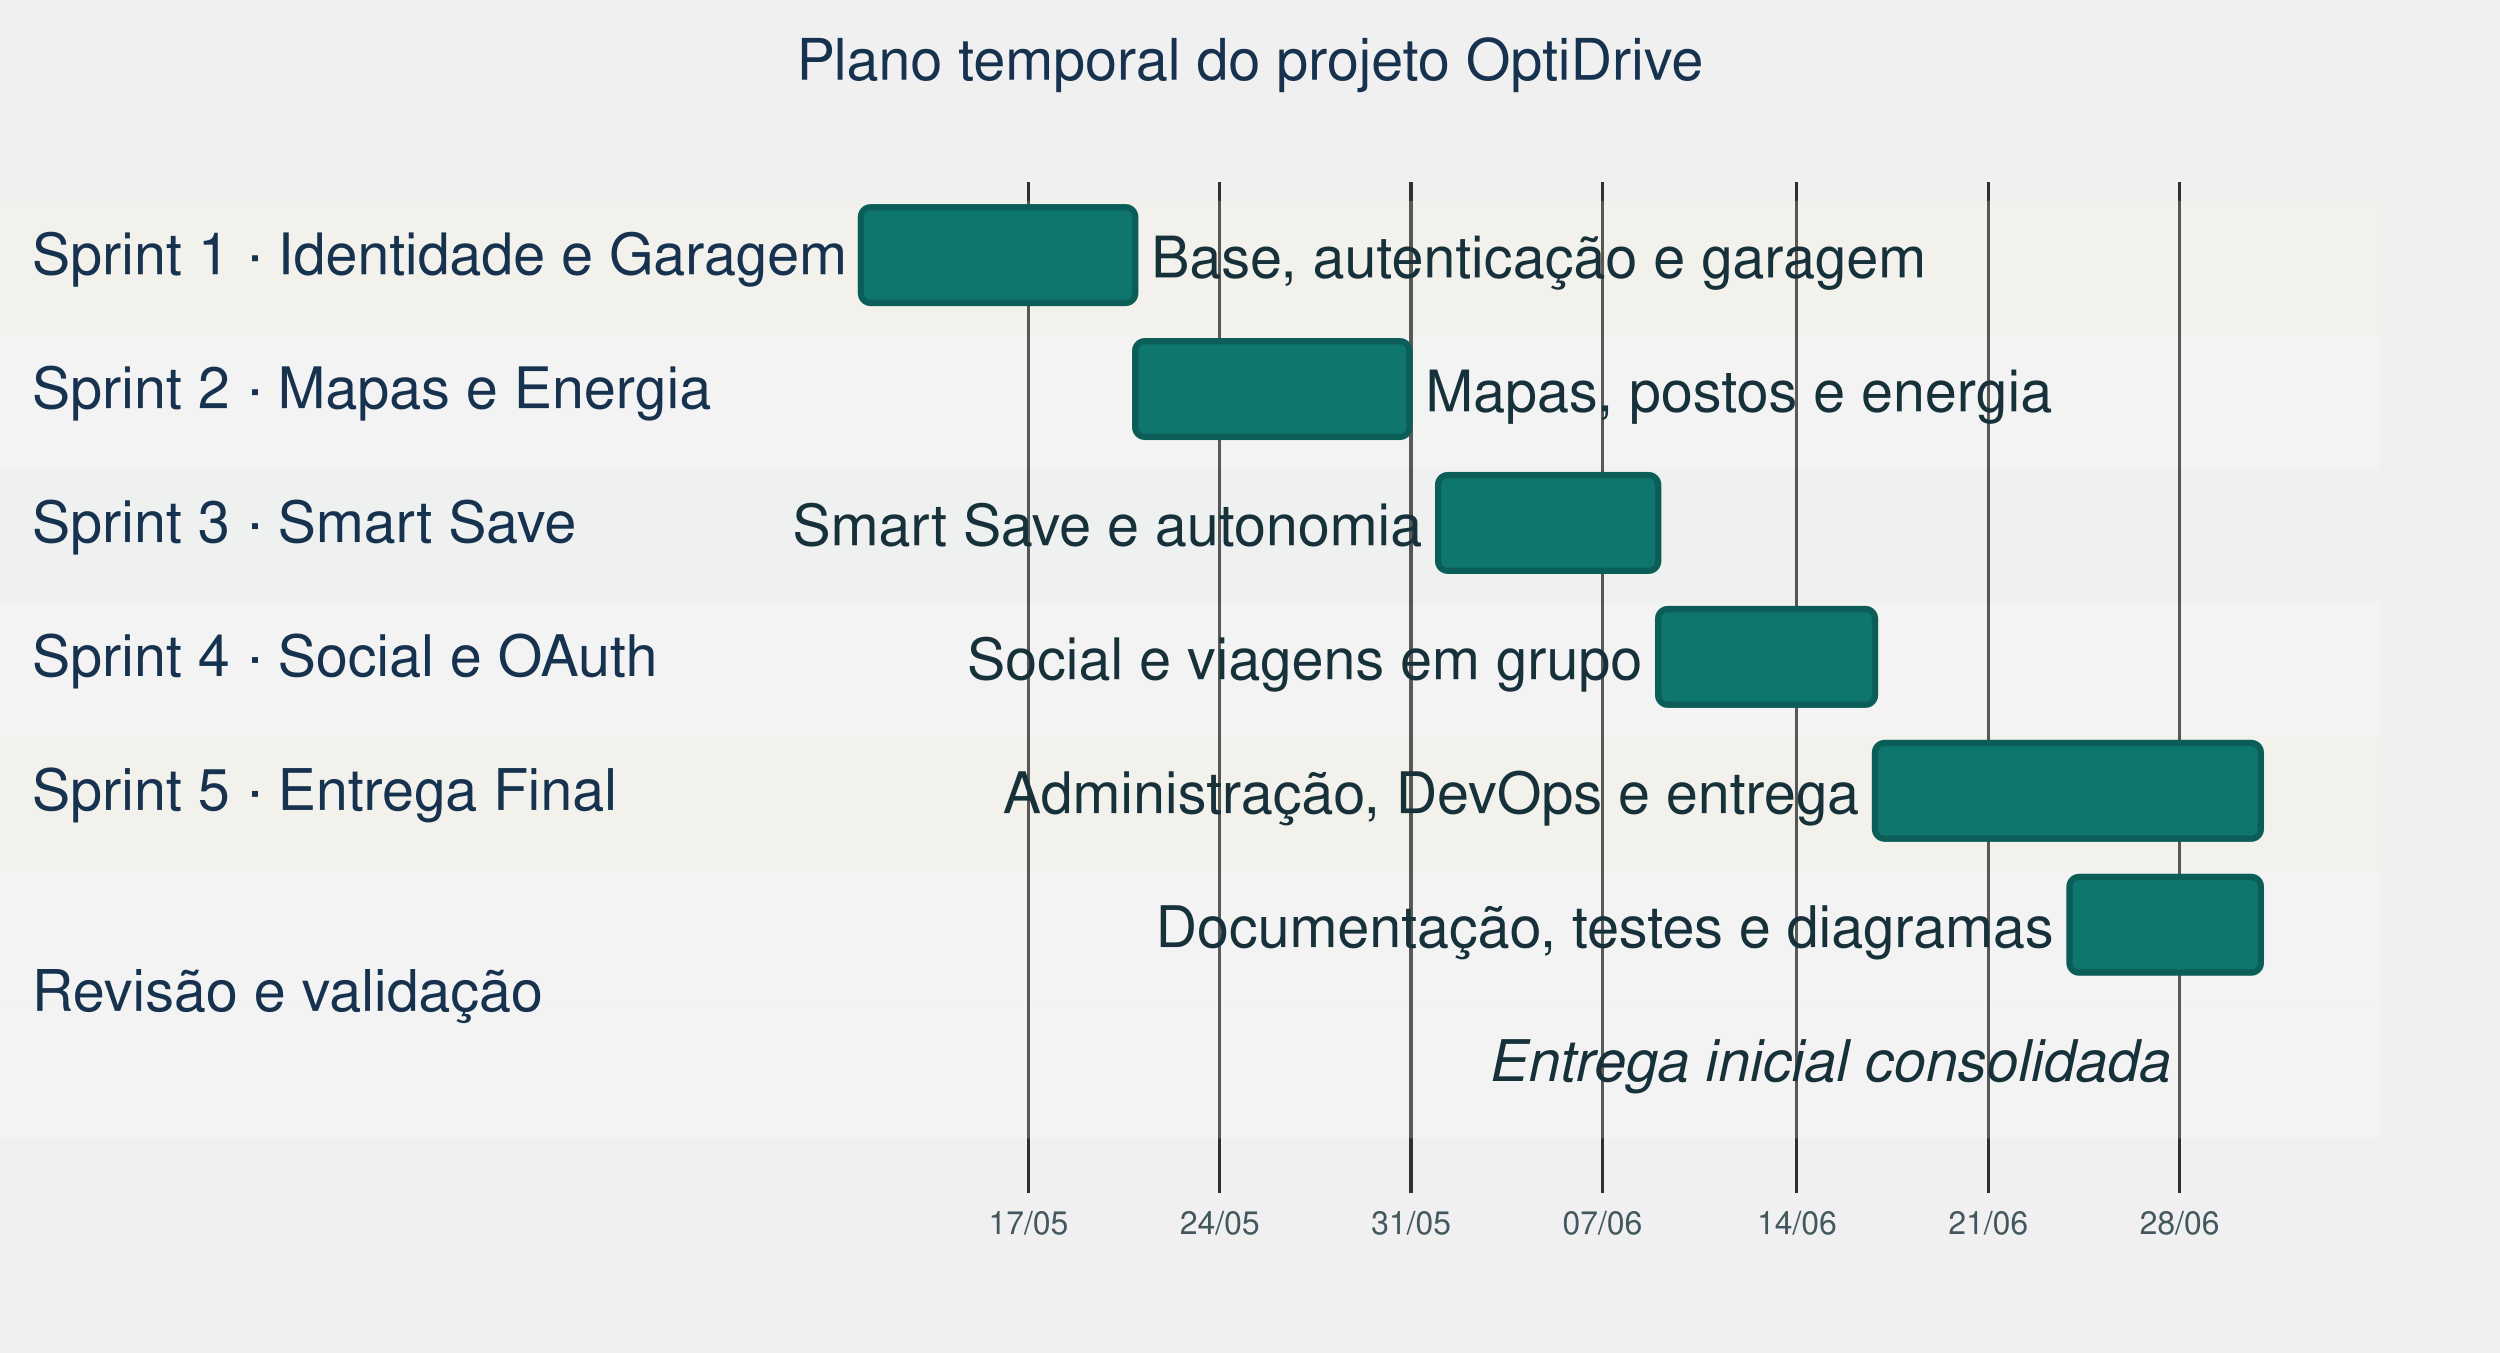
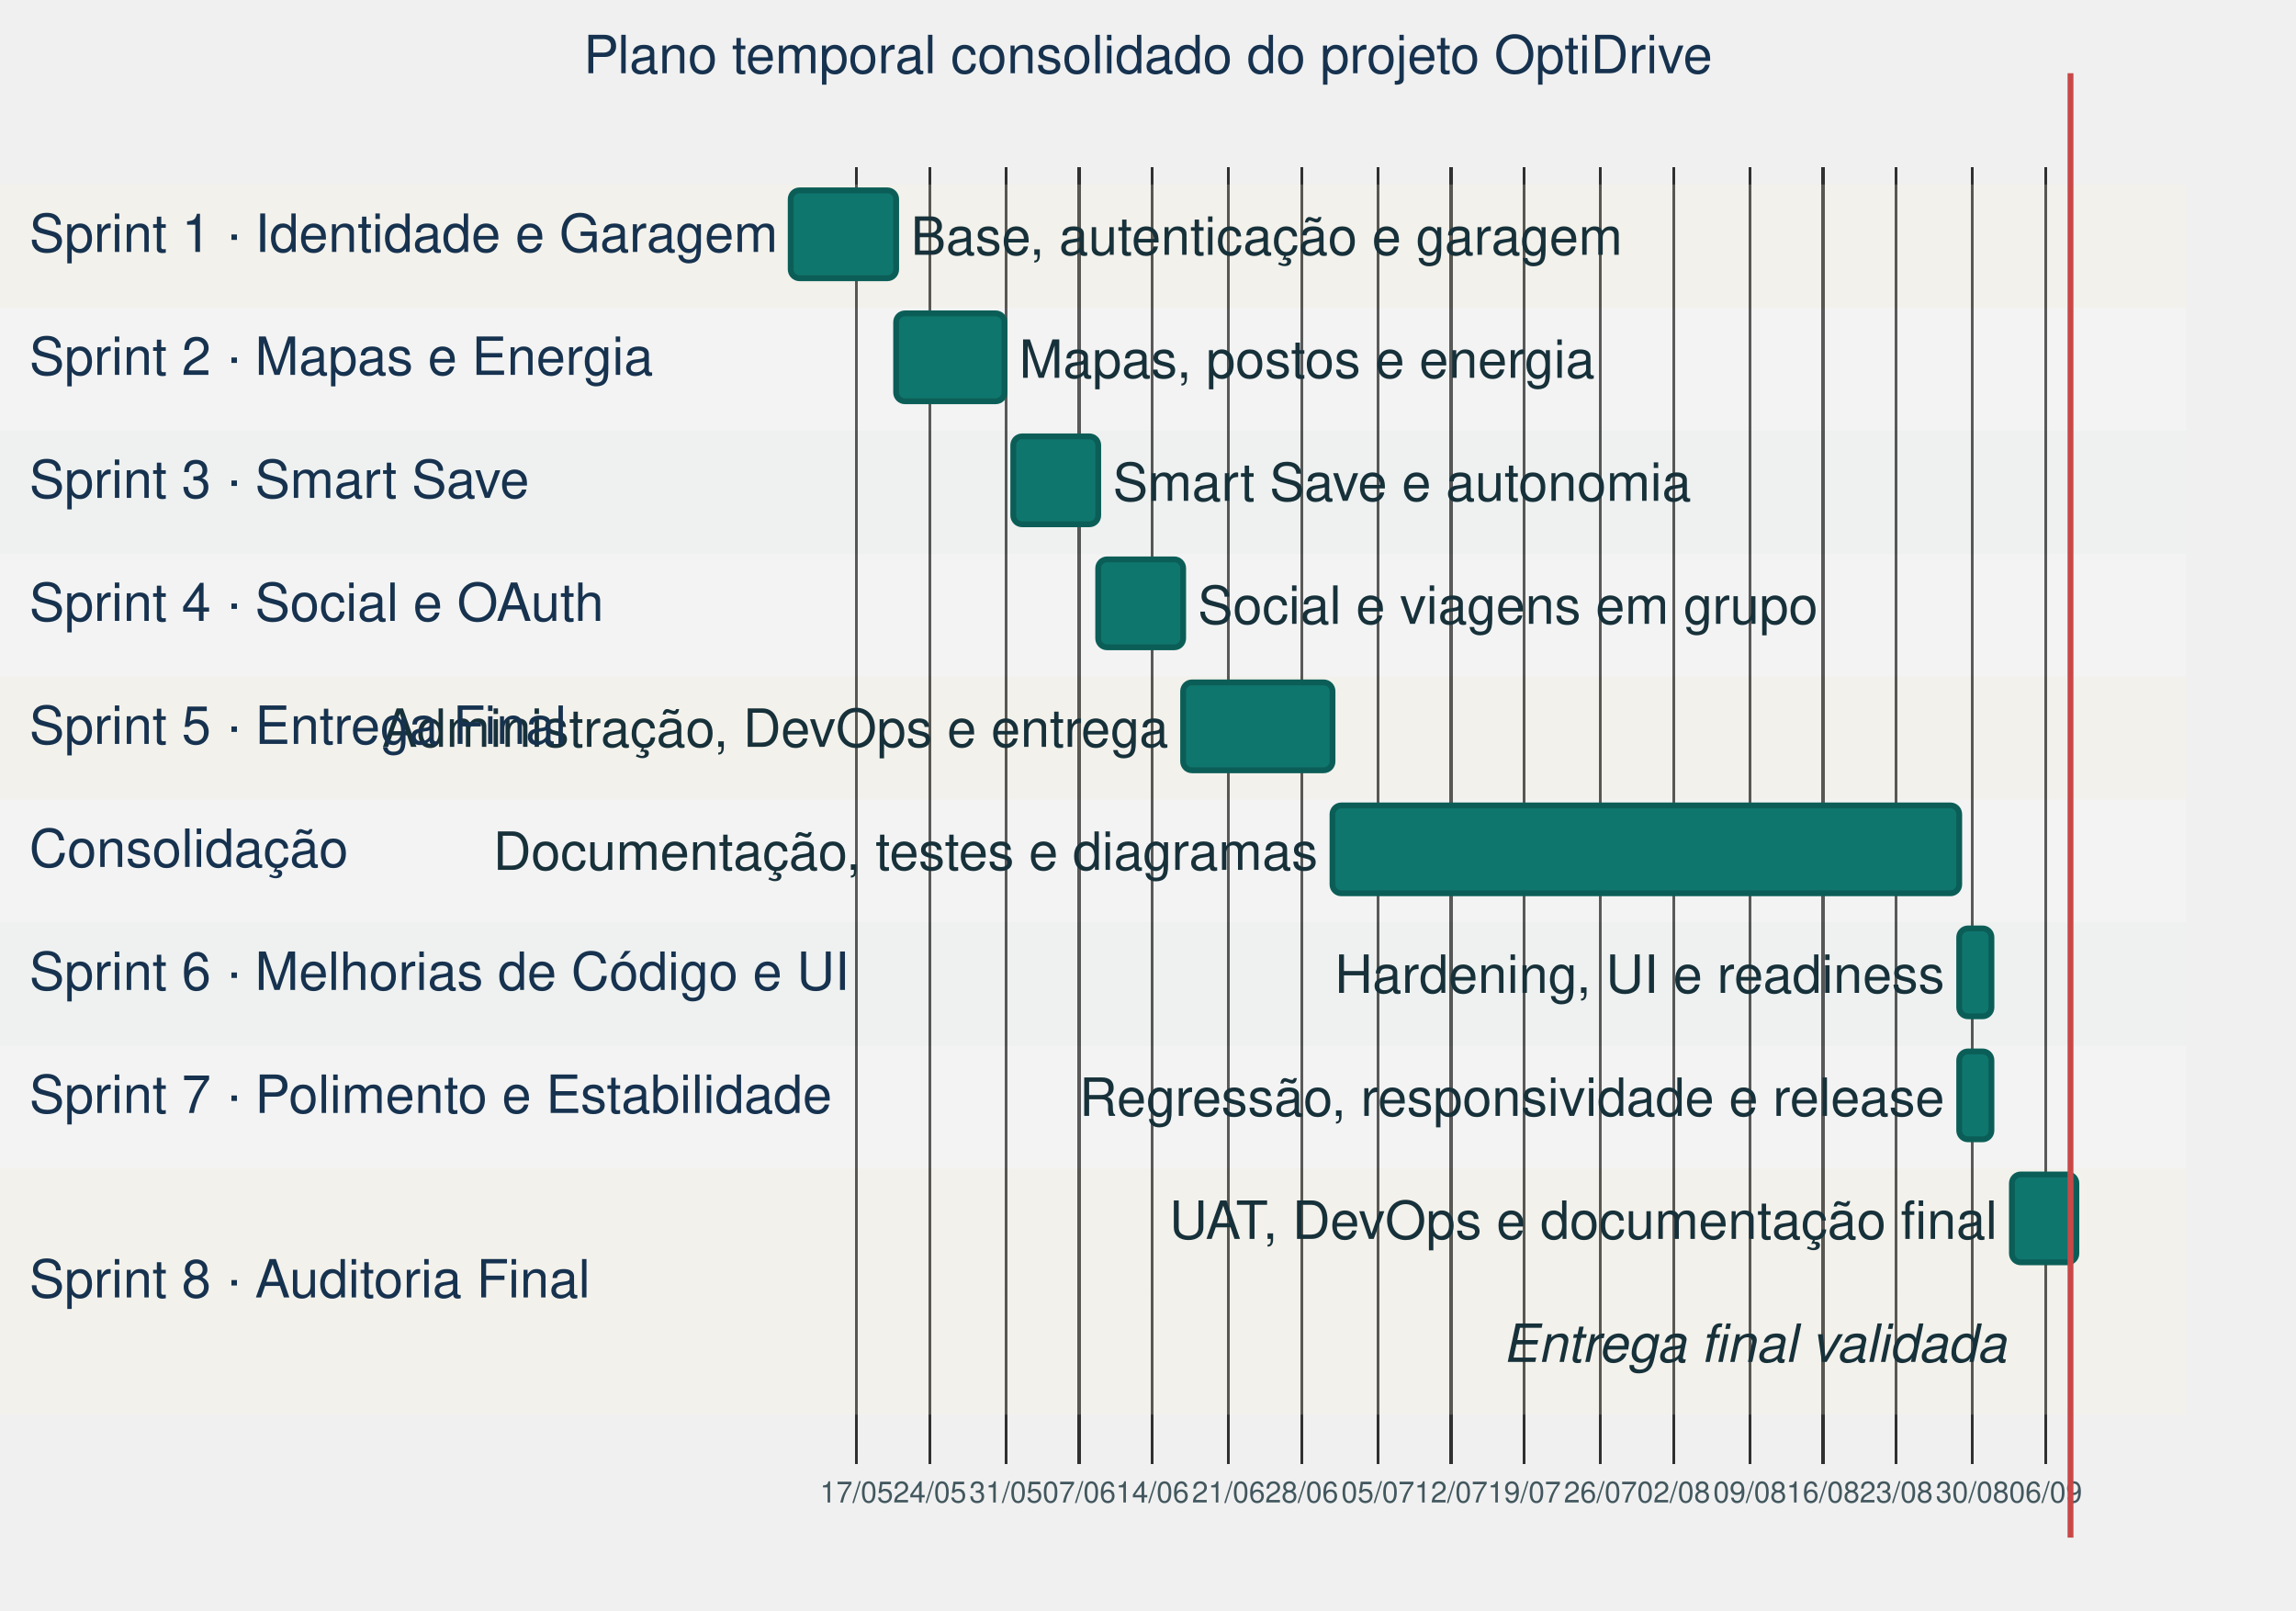
- <svg xmlns="http://www.w3.org/2000/svg" id="my-svg" width="100%" viewBox="0 0 784 424" style="max-width: 784px; background-color: white;" role="graphics-document document" aria-roledescription="gantt">
+ <svg xmlns="http://www.w3.org/2000/svg" id="my-svg" width="100%" viewBox="0 0 784 550" style="max-width: 784px; background-color: white;" role="graphics-document document" aria-roledescription="gantt">
  <style>#my-svg{font-family:Aptos,Avenir Next,Helvetica,Arial,sans-serif;font-size:17px;fill:#17313A;}@keyframes edge-animation-frame{from{stroke-dashoffset:0;}}@keyframes dash{to{stroke-dashoffset:0;}}#my-svg .edge-animation-slow{stroke-dasharray:9,5!important;stroke-dashoffset:900;animation:dash 50s linear infinite;stroke-linecap:round;}#my-svg .edge-animation-fast{stroke-dasharray:9,5!important;stroke-dashoffset:900;animation:dash 20s linear infinite;stroke-linecap:round;}#my-svg .error-icon{fill:#FFF3D6;}#my-svg .error-text{fill:#17313A;stroke:#17313A;}#my-svg .edge-thickness-normal{stroke-width:1px;}#my-svg .edge-thickness-thick{stroke-width:3.5px;}#my-svg .edge-pattern-solid{stroke-dasharray:0;}#my-svg .edge-thickness-invisible{stroke-width:0;fill:none;}#my-svg .edge-pattern-dashed{stroke-dasharray:3;}#my-svg .edge-pattern-dotted{stroke-dasharray:2;}#my-svg .marker{fill:#526D75;stroke:#526D75;}#my-svg .marker.cross{stroke:#526D75;}#my-svg svg{font-family:Aptos,Avenir Next,Helvetica,Arial,sans-serif;font-size:17px;}#my-svg p{margin:0;}#my-svg .mermaid-main-font{font-family:Aptos,Avenir Next,Helvetica,Arial,sans-serif;}#my-svg .exclude-range{fill:#eeeeee;}#my-svg .section{stroke:none;opacity:0.2;}#my-svg .section0{fill:#FFF3D6;}#my-svg .section2{fill:#E7F5F2;}#my-svg .section1,#my-svg .section3{fill:white;opacity:0.2;}#my-svg .sectionTitle0{fill:#16324F;}#my-svg .sectionTitle1{fill:#16324F;}#my-svg .sectionTitle2{fill:#16324F;}#my-svg .sectionTitle3{fill:#16324F;}#my-svg .sectionTitle{text-anchor:start;font-family:Aptos,Avenir Next,Helvetica,Arial,sans-serif;}#my-svg .grid .tick{stroke:#D9E4E5;opacity:0.8;shape-rendering:crispEdges;}#my-svg .grid .tick text{font-family:Aptos,Avenir Next,Helvetica,Arial,sans-serif;fill:#17313A;}#my-svg .grid path{stroke-width:0;}#my-svg .today{fill:none;stroke:#C94747;stroke-width:2px;}#my-svg .task{stroke-width:2;}#my-svg .taskText{text-anchor:middle;font-family:Aptos,Avenir Next,Helvetica,Arial,sans-serif;}#my-svg .taskTextOutsideRight{fill:#17313A;text-anchor:start;font-family:Aptos,Avenir Next,Helvetica,Arial,sans-serif;}#my-svg .taskTextOutsideLeft{fill:#17313A;text-anchor:end;}#my-svg .task.clickable{cursor:pointer;}#my-svg .taskText.clickable{cursor:pointer;fill:#003163!important;font-weight:bold;}#my-svg .taskTextOutsideLeft.clickable{cursor:pointer;fill:#003163!important;font-weight:bold;}#my-svg .taskTextOutsideRight.clickable{cursor:pointer;fill:#003163!important;font-weight:bold;}#my-svg .taskText0,#my-svg .taskText1,#my-svg .taskText2,#my-svg .taskText3{fill:#FFFFFF;}#my-svg .task0,#my-svg .task1,#my-svg .task2,#my-svg .task3{fill:#0F766E;stroke:#0F766E;}#my-svg .taskTextOutside0,#my-svg .taskTextOutside2{fill:#17313A;}#my-svg .taskTextOutside1,#my-svg .taskTextOutside3{fill:#17313A;}#my-svg .active0,#my-svg .active1,#my-svg .active2,#my-svg .active3{fill:#E0A528;stroke:#9B6B0A;}#my-svg .activeText0,#my-svg .activeText1,#my-svg .activeText2,#my-svg .activeText3{fill:#17313A!important;}#my-svg .done0,#my-svg .done1,#my-svg .done2,#my-svg .done3{stroke:#0B5E57;fill:#0F766E;stroke-width:2;}#my-svg .doneText0,#my-svg .doneText1,#my-svg .doneText2,#my-svg .doneText3{fill:#17313A!important;}#my-svg .doneText0.taskTextOutsideLeft,#my-svg .doneText0.taskTextOutsideRight,#my-svg .doneText1.taskTextOutsideLeft,#my-svg .doneText1.taskTextOutsideRight,#my-svg .doneText2.taskTextOutsideLeft,#my-svg .doneText2.taskTextOutsideRight,#my-svg .doneText3.taskTextOutsideLeft,#my-svg .doneText3.taskTextOutsideRight{fill:#17313A!important;}#my-svg .crit0,#my-svg .crit1,#my-svg .crit2,#my-svg .crit3{stroke:#ff8888;fill:red;stroke-width:2;}#my-svg .activeCrit0,#my-svg .activeCrit1,#my-svg .activeCrit2,#my-svg .activeCrit3{stroke:#ff8888;fill:#E0A528;stroke-width:2;}#my-svg .doneCrit0,#my-svg .doneCrit1,#my-svg .doneCrit2,#my-svg .doneCrit3{stroke:#ff8888;fill:#0F766E;stroke-width:2;cursor:pointer;shape-rendering:crispEdges;}#my-svg .milestone{transform:rotate(45deg) scale(0.8,0.8);}#my-svg .milestoneText{font-style:italic;}#my-svg .doneCritText0,#my-svg .doneCritText1,#my-svg .doneCritText2,#my-svg .doneCritText3{fill:#17313A!important;}#my-svg .doneCritText0.taskTextOutsideLeft,#my-svg .doneCritText0.taskTextOutsideRight,#my-svg .doneCritText1.taskTextOutsideLeft,#my-svg .doneCritText1.taskTextOutsideRight,#my-svg .doneCritText2.taskTextOutsideLeft,#my-svg .doneCritText2.taskTextOutsideRight,#my-svg .doneCritText3.taskTextOutsideLeft,#my-svg .doneCritText3.taskTextOutsideRight{fill:#17313A!important;}#my-svg .vert{stroke:navy;}#my-svg .vertText{font-size:15px;text-anchor:middle;fill:navy!important;}#my-svg .activeCritText0,#my-svg .activeCritText1,#my-svg .activeCritText2,#my-svg .activeCritText3{fill:#17313A!important;}#my-svg .titleText{text-anchor:middle;font-size:18px;fill:#16324F;font-family:Aptos,Avenir Next,Helvetica,Arial,sans-serif;}#my-svg .node .neo-node{stroke:#0F766E;}#my-svg [data-look="neo"].node rect,#my-svg [data-look="neo"].cluster rect,#my-svg [data-look="neo"].node polygon{stroke:url(#my-svg-gradient);filter:drop-shadow( 1px 2px 2px rgba(185,185,185,1));}#my-svg [data-look="neo"].swimlane.cluster rect{filter:none;}#my-svg [data-look="neo"].node path{stroke:url(#my-svg-gradient);stroke-width:1px;}#my-svg [data-look="neo"].node .outer-path{filter:drop-shadow( 1px 2px 2px rgba(185,185,185,1));}#my-svg [data-look="neo"].node .neo-line path{stroke:#0F766E;filter:none;}#my-svg [data-look="neo"].node circle{stroke:url(#my-svg-gradient);filter:drop-shadow( 1px 2px 2px rgba(185,185,185,1));}#my-svg [data-look="neo"].node circle .state-start{fill:#000000;}#my-svg [data-look="neo"].icon-shape .icon{fill:url(#my-svg-gradient);filter:drop-shadow( 1px 2px 2px rgba(185,185,185,1));}#my-svg [data-look="neo"].icon-shape .icon-neo path{stroke:url(#my-svg-gradient);filter:drop-shadow( 1px 2px 2px rgba(185,185,185,1));}#my-svg :root{--mermaid-font-family:"trebuchet ms",verdana,arial,sans-serif;}</style>
  <g />
-   <g class="grid" transform="translate(270, 374)" fill="none" font-size="10" font-family="sans-serif" text-anchor="middle">
-     <path class="domain" stroke="currentColor" d="M0.5,-317V0.5H439.5V-317" />
-     <g class="tick" opacity="1" transform="translate(52.5,0)">
-       <line stroke="currentColor" y2="-317" />
+   <g class="grid" transform="translate(270, 500)" fill="none" font-size="10" font-family="sans-serif" text-anchor="middle">
+     <path class="domain" stroke="currentColor" d="M0.5,-443V0.5H439.5V-443" />
+     <g class="tick" opacity="1" transform="translate(22.5,0)">
+       <line stroke="currentColor" y2="-443" />
      <text fill="#000" y="3" dy="1em" stroke="none" font-size="10" style="text-anchor: middle;">17/05</text>
    </g>
-     <g class="tick" opacity="1" transform="translate(112.5,0)">
-       <line stroke="currentColor" y2="-317" />
+     <g class="tick" opacity="1" transform="translate(47.5,0)">
+       <line stroke="currentColor" y2="-443" />
      <text fill="#000" y="3" dy="1em" stroke="none" font-size="10" style="text-anchor: middle;">24/05</text>
    </g>
-     <g class="tick" opacity="1" transform="translate(172.5,0)">
-       <line stroke="currentColor" y2="-317" />
+     <g class="tick" opacity="1" transform="translate(73.5,0)">
+       <line stroke="currentColor" y2="-443" />
      <text fill="#000" y="3" dy="1em" stroke="none" font-size="10" style="text-anchor: middle;">31/05</text>
    </g>
-     <g class="tick" opacity="1" transform="translate(232.5,0)">
-       <line stroke="currentColor" y2="-317" />
+     <g class="tick" opacity="1" transform="translate(98.5,0)">
+       <line stroke="currentColor" y2="-443" />
      <text fill="#000" y="3" dy="1em" stroke="none" font-size="10" style="text-anchor: middle;">07/06</text>
    </g>
-     <g class="tick" opacity="1" transform="translate(293.5,0)">
-       <line stroke="currentColor" y2="-317" />
+     <g class="tick" opacity="1" transform="translate(123.5,0)">
+       <line stroke="currentColor" y2="-443" />
      <text fill="#000" y="3" dy="1em" stroke="none" font-size="10" style="text-anchor: middle;">14/06</text>
    </g>
-     <g class="tick" opacity="1" transform="translate(353.5,0)">
-       <line stroke="currentColor" y2="-317" />
+     <g class="tick" opacity="1" transform="translate(149.5,0)">
+       <line stroke="currentColor" y2="-443" />
      <text fill="#000" y="3" dy="1em" stroke="none" font-size="10" style="text-anchor: middle;">21/06</text>
    </g>
-     <g class="tick" opacity="1" transform="translate(413.5,0)">
-       <line stroke="currentColor" y2="-317" />
+     <g class="tick" opacity="1" transform="translate(174.5,0)">
+       <line stroke="currentColor" y2="-443" />
      <text fill="#000" y="3" dy="1em" stroke="none" font-size="10" style="text-anchor: middle;">28/06</text>
+     </g>
+     <g class="tick" opacity="1" transform="translate(200.5,0)">
+       <line stroke="currentColor" y2="-443" />
+       <text fill="#000" y="3" dy="1em" stroke="none" font-size="10" style="text-anchor: middle;">05/07</text>
+     </g>
+     <g class="tick" opacity="1" transform="translate(225.5,0)">
+       <line stroke="currentColor" y2="-443" />
+       <text fill="#000" y="3" dy="1em" stroke="none" font-size="10" style="text-anchor: middle;">12/07</text>
+     </g>
+     <g class="tick" opacity="1" transform="translate(250.5,0)">
+       <line stroke="currentColor" y2="-443" />
+       <text fill="#000" y="3" dy="1em" stroke="none" font-size="10" style="text-anchor: middle;">19/07</text>
+     </g>
+     <g class="tick" opacity="1" transform="translate(276.5,0)">
+       <line stroke="currentColor" y2="-443" />
+       <text fill="#000" y="3" dy="1em" stroke="none" font-size="10" style="text-anchor: middle;">26/07</text>
+     </g>
+     <g class="tick" opacity="1" transform="translate(301.5,0)">
+       <line stroke="currentColor" y2="-443" />
+       <text fill="#000" y="3" dy="1em" stroke="none" font-size="10" style="text-anchor: middle;">02/08</text>
+     </g>
+     <g class="tick" opacity="1" transform="translate(327.5,0)">
+       <line stroke="currentColor" y2="-443" />
+       <text fill="#000" y="3" dy="1em" stroke="none" font-size="10" style="text-anchor: middle;">09/08</text>
+     </g>
+     <g class="tick" opacity="1" transform="translate(352.5,0)">
+       <line stroke="currentColor" y2="-443" />
+       <text fill="#000" y="3" dy="1em" stroke="none" font-size="10" style="text-anchor: middle;">16/08</text>
+     </g>
+     <g class="tick" opacity="1" transform="translate(377.5,0)">
+       <line stroke="currentColor" y2="-443" />
+       <text fill="#000" y="3" dy="1em" stroke="none" font-size="10" style="text-anchor: middle;">23/08</text>
+     </g>
+     <g class="tick" opacity="1" transform="translate(403.5,0)">
+       <line stroke="currentColor" y2="-443" />
+       <text fill="#000" y="3" dy="1em" stroke="none" font-size="10" style="text-anchor: middle;">30/08</text>
+     </g>
+     <g class="tick" opacity="1" transform="translate(428.5,0)">
+       <line stroke="currentColor" y2="-443" />
+       <text fill="#000" y="3" dy="1em" stroke="none" font-size="10" style="text-anchor: middle;">06/09</text>
    </g>
  </g>
  <g>
    <rect x="0" y="63" width="746.5" height="42" class="section section0" />
    <rect x="0" y="105" width="746.5" height="42" class="section section1" />
    <rect x="0" y="147" width="746.5" height="42" class="section section2" />
    <rect x="0" y="189" width="746.5" height="42" class="section section3" />
    <rect x="0" y="231" width="746.5" height="42" class="section section0" />
    <rect x="0" y="273" width="746.5" height="42" class="section section1" />
-     <rect x="0" y="315" width="746.5" height="42" class="section section1" />
+     <rect x="0" y="315" width="746.5" height="42" class="section section2" />
+     <rect x="0" y="357" width="746.5" height="42" class="section section3" />
+     <rect x="0" y="399" width="746.5" height="42" class="section section0" />
+     <rect x="0" y="441" width="746.5" height="42" class="section section0" />
  </g>
  <g>
-     <rect id="my-svg-s1" rx="3" ry="3" x="270" y="65" width="86" height="30" transform-origin="313px 80px" class="task done0" />
-     <rect id="my-svg-s2" rx="3" ry="3" x="356" y="107" width="86" height="30" transform-origin="399px 122px" class="task done1" />
-     <rect id="my-svg-s3" rx="3" ry="3" x="451" y="149" width="69" height="30" transform-origin="485.5px 164px" class="task done2" />
-     <rect id="my-svg-s4" rx="3" ry="3" x="520" y="191" width="68" height="30" transform-origin="554px 206px" class="task done3" />
-     <rect id="my-svg-s5" rx="3" ry="3" x="588" y="233" width="121" height="30" transform-origin="648.5px 248px" class="task done0" />
-     <rect id="my-svg-review" rx="3" ry="3" x="649" y="275" width="60" height="30" transform-origin="679px 290px" class="task done1" />
-     <rect id="my-svg-m1" rx="3" ry="3" x="685" y="317" width="30" height="30" transform-origin="700px 332px" class="task milestone  task1" />
-     <text id="my-svg-s1-text" font-size="18" x="361" y="87" class="taskTextOutsideRight taskTextOutside0  doneText0 width-246.671875">Base, autenticação e garagem       </text>
-     <text id="my-svg-s2-text" font-size="18" x="447" y="129" class="taskTextOutsideRight taskTextOutside1  doneText1 width-200.34375">Mapas, postos e energia            </text>
-     <text id="my-svg-s3-text" font-size="18" x="446" y="171" class="taskTextOutsideLeft taskTextOutside2  doneText2">Smart Save e autonomia             </text>
-     <text id="my-svg-s4-text" font-size="18" x="515" y="213" class="taskTextOutsideLeft taskTextOutside3  doneText3">Social e viagens em grupo          </text>
-     <text id="my-svg-s5-text" font-size="18" x="583" y="255" class="taskTextOutsideLeft taskTextOutside0  doneText0">Administração, DevOps e entrega    </text>
-     <text id="my-svg-review-text" font-size="18" x="644" y="297" class="taskTextOutsideLeft taskTextOutside1  doneText1">Documentação, testes e diagramas   </text>
-     <text id="my-svg-m1-text" font-size="18" x="680" y="339" class="taskTextOutsideLeft taskTextOutside1  milestoneText">Entrega inicial consolidada        </text>
+     <rect id="my-svg-s1" rx="3" ry="3" x="270" y="65" width="36" height="30" transform-origin="288px 80px" class="task done0" />
+     <rect id="my-svg-s2" rx="3" ry="3" x="306" y="107" width="37" height="30" transform-origin="324.5px 122px" class="task done1" />
+     <rect id="my-svg-s3" rx="3" ry="3" x="346" y="149" width="29" height="30" transform-origin="360.5px 164px" class="task done2" />
+     <rect id="my-svg-s4" rx="3" ry="3" x="375" y="191" width="29" height="30" transform-origin="389.5px 206px" class="task done3" />
+     <rect id="my-svg-s5" rx="3" ry="3" x="404" y="233" width="51" height="30" transform-origin="429.5px 248px" class="task done0" />
+     <rect id="my-svg-review" rx="3" ry="3" x="455" y="275" width="214" height="30" transform-origin="562px 290px" class="task done1" />
+     <rect id="my-svg-s6" rx="3" ry="3" x="669" y="317" width="11" height="30" transform-origin="674.5px 332px" class="task done2" />
+     <rect id="my-svg-s7" rx="3" ry="3" x="669" y="359" width="11" height="30" transform-origin="674.5px 374px" class="task done3" />
+     <rect id="my-svg-s8" rx="3" ry="3" x="687" y="401" width="22" height="30" transform-origin="698px 416px" class="task done0" />
+     <rect id="my-svg-m2" rx="3" ry="3" x="690" y="443" width="30" height="30" transform-origin="705px 458px" class="task milestone  task0" />
+     <text id="my-svg-s1-text" font-size="18" x="311" y="87" class="taskTextOutsideRight taskTextOutside0  doneText0 width-246.671875">Base, autenticação e garagem       </text>
+     <text id="my-svg-s2-text" font-size="18" x="348" y="129" class="taskTextOutsideRight taskTextOutside1  doneText1 width-200.34375">Mapas, postos e energia            </text>
+     <text id="my-svg-s3-text" font-size="18" x="380" y="171" class="taskTextOutsideRight taskTextOutside2  doneText2 width-198.515625">Smart Save e autonomia             </text>
+     <text id="my-svg-s4-text" font-size="18" x="409" y="213" class="taskTextOutsideRight taskTextOutside3  doneText3 width-217.046875">Social e viagens em grupo          </text>
+     <text id="my-svg-s5-text" font-size="18" x="399" y="255" class="taskTextOutsideLeft taskTextOutside0  doneText0">Administração, DevOps e entrega    </text>
+     <text id="my-svg-review-text" font-size="18" x="450" y="297" class="taskTextOutsideLeft taskTextOutside1  doneText1">Documentação, testes e diagramas   </text>
+     <text id="my-svg-s6-text" font-size="18" x="664" y="339" class="taskTextOutsideLeft taskTextOutside2  doneText2">Hardening, UI e readiness          </text>
+     <text id="my-svg-s7-text" font-size="18" x="664" y="381" class="taskTextOutsideLeft taskTextOutside3  doneText3">Regressão, responsividade e release</text>
+     <text id="my-svg-s8-text" font-size="18" x="682" y="423" class="taskTextOutsideLeft taskTextOutside0  doneText0">UAT, DevOps e documentação final   </text>
+     <text id="my-svg-m2-text" font-size="18" x="685" y="465" class="taskTextOutsideLeft taskTextOutside0  milestoneText">Entrega final validada             </text>
  </g>
  <g>
    <text dy="0em" x="10" y="86" font-size="18" class="sectionTitle sectionTitle0">
      <tspan alignment-baseline="central" x="10">Sprint 1 · Identidade e Garagem</tspan>
    </text>
    <text dy="0em" x="10" y="128" font-size="18" class="sectionTitle sectionTitle1">
      <tspan alignment-baseline="central" x="10">Sprint 2 · Mapas e Energia</tspan>
    </text>
    <text dy="0em" x="10" y="170" font-size="18" class="sectionTitle sectionTitle2">
      <tspan alignment-baseline="central" x="10">Sprint 3 · Smart Save</tspan>
    </text>
    <text dy="0em" x="10" y="212" font-size="18" class="sectionTitle sectionTitle3">
      <tspan alignment-baseline="central" x="10">Sprint 4 · Social e OAuth</tspan>
    </text>
    <text dy="0em" x="10" y="254" font-size="18" class="sectionTitle sectionTitle0">
      <tspan alignment-baseline="central" x="10">Sprint 5 · Entrega Final</tspan>
    </text>
-     <text dy="0em" x="10" y="317" font-size="18" class="sectionTitle sectionTitle1">
-       <tspan alignment-baseline="central" x="10">Revisão e validação</tspan>
+     <text dy="0em" x="10" y="296" font-size="18" class="sectionTitle sectionTitle1">
+       <tspan alignment-baseline="central" x="10">Consolidação</tspan>
+     </text>
+     <text dy="0em" x="10" y="338" font-size="18" class="sectionTitle sectionTitle2">
+       <tspan alignment-baseline="central" x="10">Sprint 6 · Melhorias de Código e UI</tspan>
+     </text>
+     <text dy="0em" x="10" y="380" font-size="18" class="sectionTitle sectionTitle3">
+       <tspan alignment-baseline="central" x="10">Sprint 7 · Polimento e Estabilidade</tspan>
+     </text>
+     <text dy="0em" x="10" y="443" font-size="18" class="sectionTitle sectionTitle0">
+       <tspan alignment-baseline="central" x="10">Sprint 8 · Auditoria Final</tspan>
    </text>
  </g>
  <g class="today">
-     <line x1="1292" x2="1292" y1="25" y2="399" class="today" />
+     <line x1="707" x2="707" y1="25" y2="525" class="today" />
  </g>
-   <text x="392" y="25" class="titleText">Plano temporal do projeto OptiDrive</text>
+   <text x="392" y="25" class="titleText">Plano temporal consolidado do projeto OptiDrive</text>
</svg>
